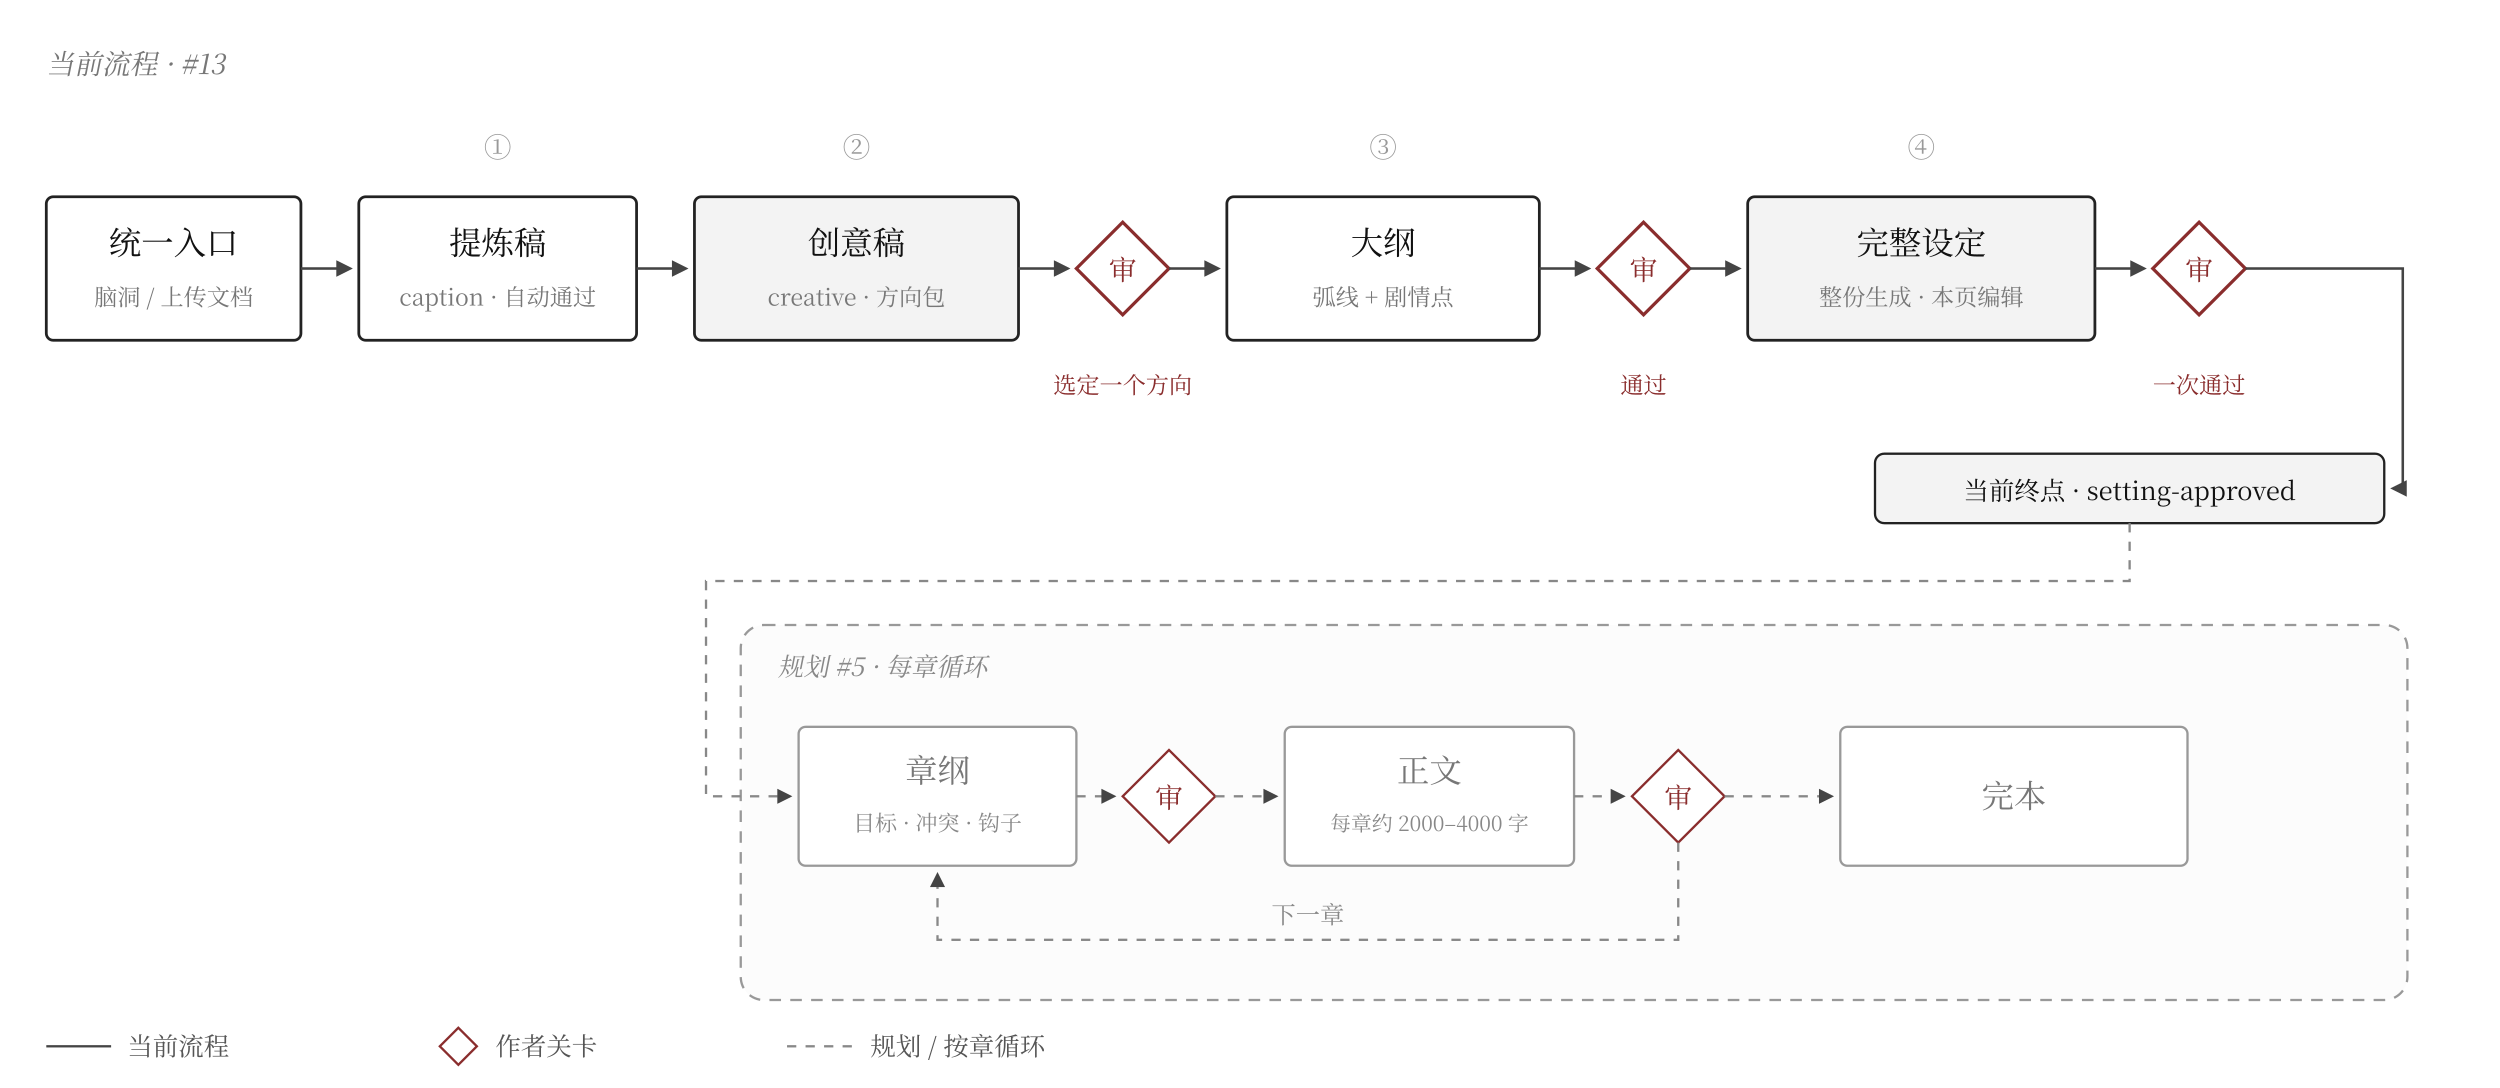
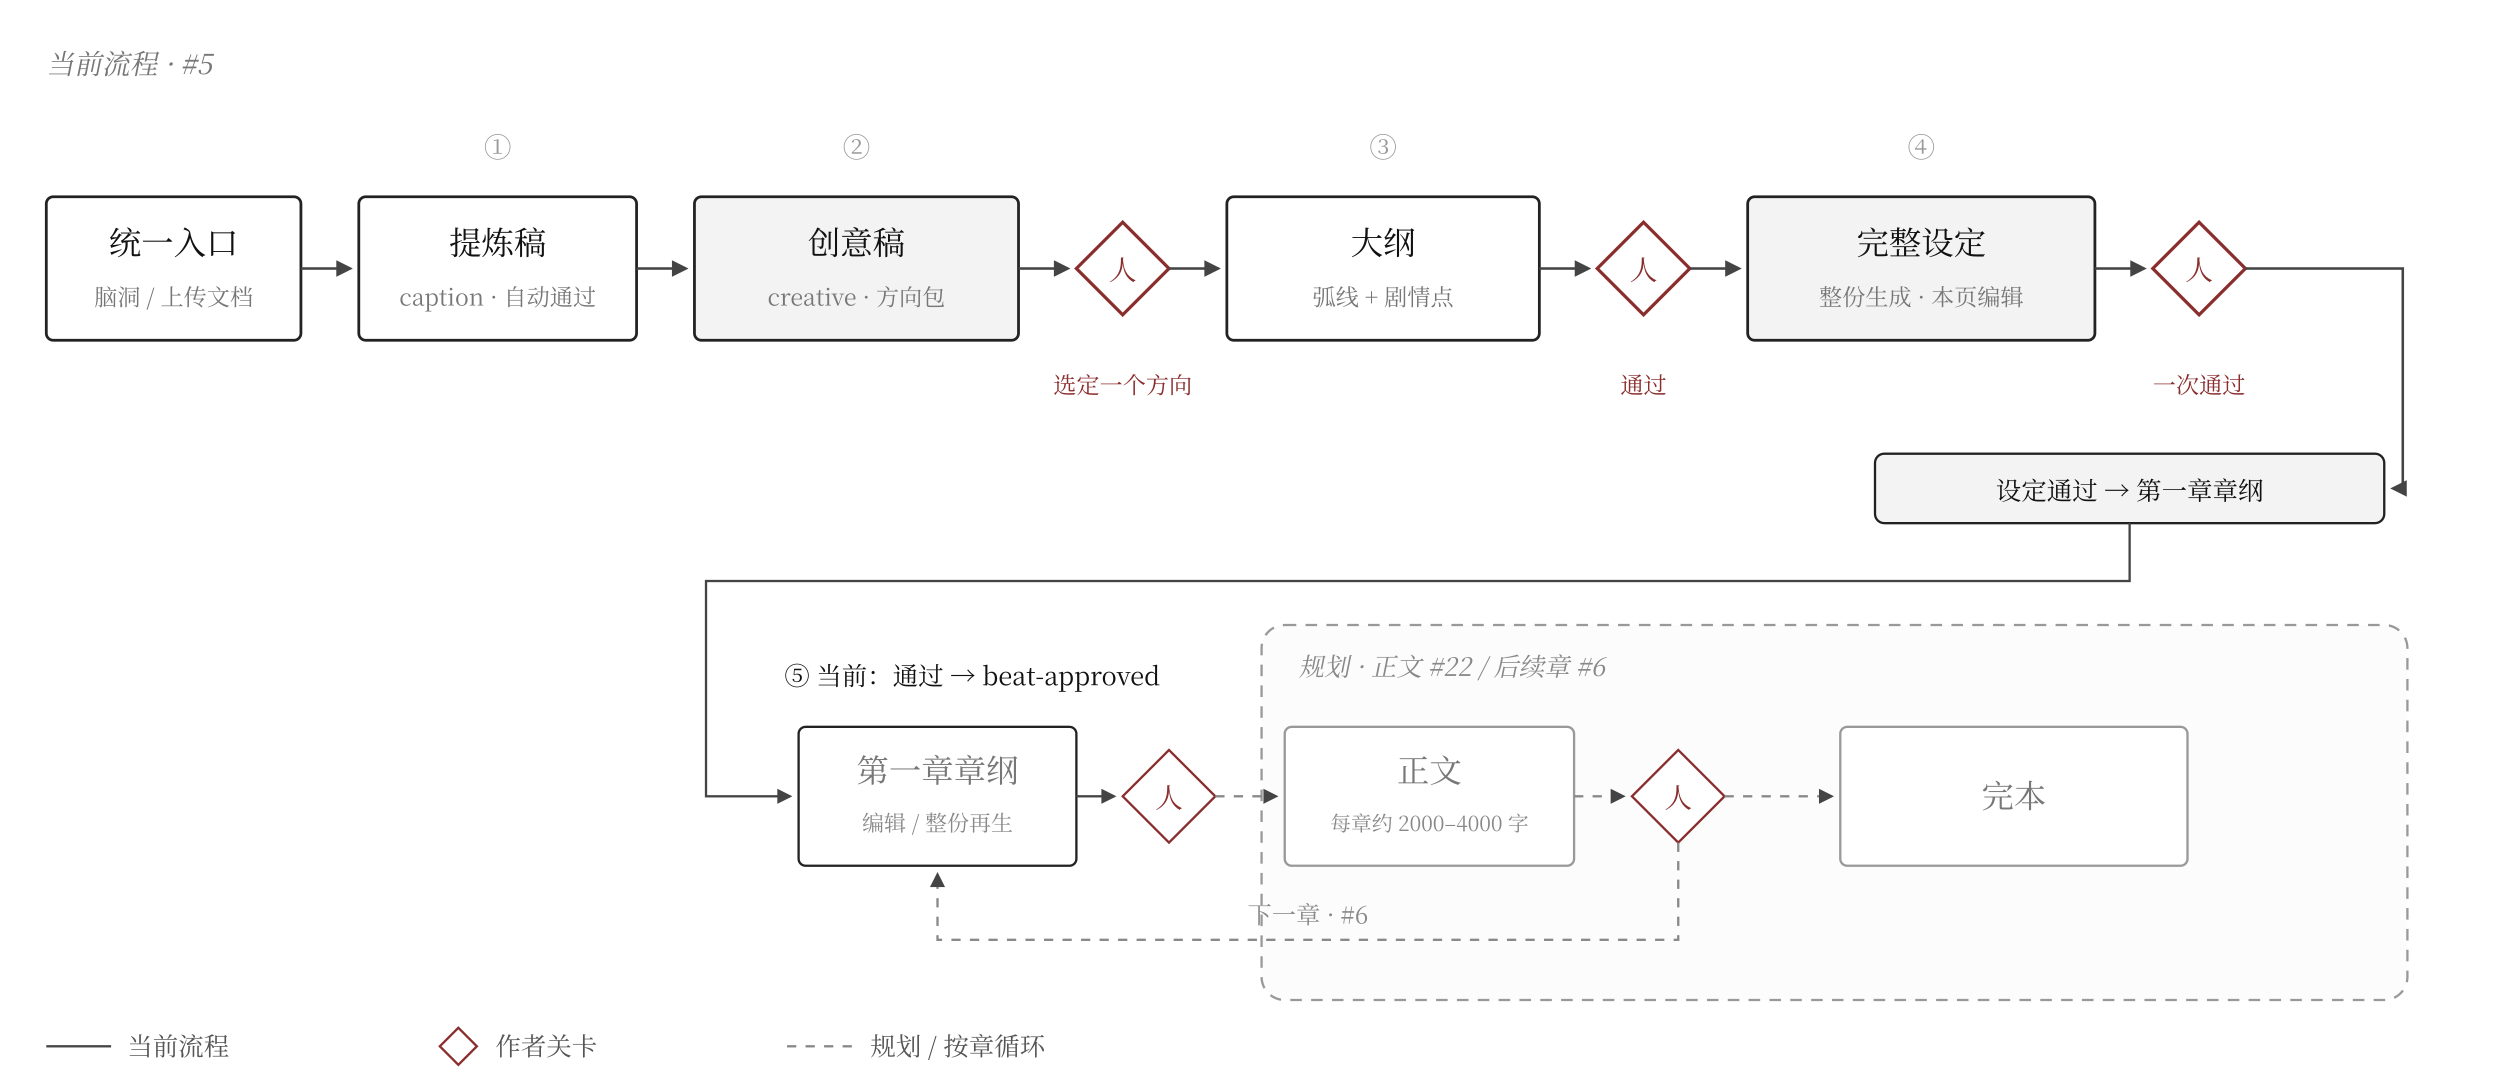
<svg xmlns="http://www.w3.org/2000/svg" width="1080" height="470" viewBox="0 0 1080 470" role="img" aria-labelledby="pipeline-title pipeline-desc" font-family="Georgia, 'Songti SC', 'Noto Serif CJK SC', serif">
  <defs>
    <marker id="arrow" viewBox="0 0 10 10" refX="8" refY="5" markerWidth="6.5" markerHeight="6.5" orient="auto-start-reverse">
      <path d="M 0 0 L 10 5 L 0 10 z" fill="#444444" />
    </marker>
  </defs>
  <rect x="0" y="0" width="1080" height="470" fill="#ffffff" />
-   <text x="20" y="32" font-size="12" font-style="italic" fill="#777777">当前流程 · #13</text>
+   <text x="20" y="32" font-size="12" font-style="italic" fill="#777777">当前流程 · #5</text>
  <rect x="20" y="85" width="110" height="62" rx="3" fill="#ffffff" stroke="#222222" stroke-width="1.2" />
  <text x="75" y="110" text-anchor="middle" font-size="14" fill="#111111">统一入口</text>
  <text x="75" y="132" text-anchor="middle" font-size="10" fill="#777777">脑洞 / 上传文档</text>
  <text x="215" y="68" text-anchor="middle" font-size="12" fill="#999999">①</text>
  <rect x="155" y="85" width="120" height="62" rx="3" fill="#ffffff" stroke="#222222" stroke-width="1.2" />
  <text x="215" y="110" text-anchor="middle" font-size="14" fill="#111111">提炼稿</text>
  <text x="215" y="132" text-anchor="middle" font-size="10" fill="#777777">caption · 自动通过</text>
  <text x="370" y="68" text-anchor="middle" font-size="12" fill="#999999">②</text>
  <rect x="300" y="85" width="140" height="62" rx="3" fill="#f3f3f3" stroke="#222222" stroke-width="1.2" />
  <text x="370" y="110" text-anchor="middle" font-size="14" fill="#111111">创意稿</text>
  <text x="370" y="132" text-anchor="middle" font-size="10" fill="#777777">creative · 方向包</text>
  <polygon points="485,96 505,116 485,136 465,116" fill="#ffffff" stroke="#8a2d2d" stroke-width="1.4" />
-   <text x="485" y="121" text-anchor="middle" font-size="12" fill="#8a2d2d">审</text>
+   <text x="485" y="121" text-anchor="middle" font-size="12" fill="#8a2d2d">人</text>
  <text x="485" y="170" text-anchor="middle" font-size="10" fill="#8a2d2d">选定一个方向</text>
  <text x="597.5" y="68" text-anchor="middle" font-size="12" fill="#999999">③</text>
  <rect x="530" y="85" width="135" height="62" rx="3" fill="#ffffff" stroke="#222222" stroke-width="1.2" />
  <text x="597.5" y="110" text-anchor="middle" font-size="14" fill="#111111">大纲</text>
  <text x="597.5" y="132" text-anchor="middle" font-size="10" fill="#777777">弧线 + 剧情点</text>
  <polygon points="710,96 730,116 710,136 690,116" fill="#ffffff" stroke="#8a2d2d" stroke-width="1.4" />
-   <text x="710" y="121" text-anchor="middle" font-size="12" fill="#8a2d2d">审</text>
+   <text x="710" y="121" text-anchor="middle" font-size="12" fill="#8a2d2d">人</text>
  <text x="710" y="170" text-anchor="middle" font-size="10" fill="#8a2d2d">通过</text>
  <text x="830" y="68" text-anchor="middle" font-size="12" fill="#999999">④</text>
  <rect x="755" y="85" width="150" height="62" rx="3" fill="#f3f3f3" stroke="#222222" stroke-width="1.2" />
  <text x="830" y="110" text-anchor="middle" font-size="14" fill="#111111">完整设定</text>
  <text x="830" y="132" text-anchor="middle" font-size="10" fill="#777777">整份生成 · 本页编辑</text>
  <polygon points="950,96 970,116 950,136 930,116" fill="#ffffff" stroke="#8a2d2d" stroke-width="1.4" />
-   <text x="950" y="121" text-anchor="middle" font-size="12" fill="#8a2d2d">审</text>
+   <text x="950" y="121" text-anchor="middle" font-size="12" fill="#8a2d2d">人</text>
  <text x="950" y="170" text-anchor="middle" font-size="10" fill="#8a2d2d">一次通过</text>
  <g stroke="#444444" stroke-width="1.1" marker-end="url(#arrow)">
    <line x1="130" y1="116" x2="151" y2="116" />
    <line x1="275" y1="116" x2="296" y2="116" />
    <line x1="440" y1="116" x2="461" y2="116" />
    <line x1="505" y1="116" x2="526" y2="116" />
    <line x1="665" y1="116" x2="686" y2="116" />
    <line x1="730" y1="116" x2="751" y2="116" />
    <line x1="905" y1="116" x2="926" y2="116" />
  </g>
  <path d="M 970 116 H 1038 V 211 H 1034" fill="none" stroke="#444444" stroke-width="1.1" marker-end="url(#arrow)" />
  <rect x="810" y="196" width="220" height="30" rx="4" fill="#f3f3f3" stroke="#222222" />
-   <text x="920" y="216" text-anchor="middle" font-size="11" fill="#111111">当前终点 · setting-approved</text>
-   <rect x="320" y="270" width="720" height="162" rx="10" fill="#fcfcfc" stroke="#999999" stroke-dasharray="5 4" />
-   <text x="336" y="292" font-size="11" font-style="italic" fill="#888888">规划 #5 · 每章循环</text>
-   <path d="M 920 226 V 251 H 305 V 344 H 341" fill="none" stroke="#888888" stroke-dasharray="4 4" marker-end="url(#arrow)" />
-   <rect x="345" y="314" width="120" height="60" rx="3" fill="#ffffff" stroke="#999999" />
-   <text x="405" y="338" text-anchor="middle" font-size="14" fill="#777777">章纲</text>
-   <text x="405" y="359" text-anchor="middle" font-size="9.5" fill="#888888">目标 · 冲突 · 钩子</text>
+   <text x="920" y="216" text-anchor="middle" font-size="11" fill="#111111">设定通过 → 第一章章纲</text>
+   <text x="420" y="296" text-anchor="middle" font-size="11" fill="#111111">⑤ 当前：通过 → beat-approved</text>
+   <rect x="545" y="270" width="495" height="162" rx="10" fill="#fcfcfc" stroke="#999999" stroke-dasharray="5 4" />
+   <text x="561" y="292" font-size="11" font-style="italic" fill="#888888">规划 · 正文 #22 / 后续章 #6</text>
+   <path d="M 920 226 V 251 H 305 V 344 H 341" fill="none" stroke="#444444" marker-end="url(#arrow)" />
+   <rect x="345" y="314" width="120" height="60" rx="3" fill="#ffffff" stroke="#222222" />
+   <text x="405" y="338" text-anchor="middle" font-size="14" fill="#777777">第一章章纲</text>
+   <text x="405" y="359" text-anchor="middle" font-size="9.5" fill="#888888">编辑 / 整份再生</text>
  <polygon points="505,324 525,344 505,364 485,344" fill="#ffffff" stroke="#8a2d2d" />
-   <text x="505" y="349" text-anchor="middle" font-size="12" fill="#8a2d2d">审</text>
+   <text x="505" y="349" text-anchor="middle" font-size="12" fill="#8a2d2d">人</text>
  <rect x="555" y="314" width="125" height="60" rx="3" fill="#ffffff" stroke="#999999" />
  <text x="617.5" y="338" text-anchor="middle" font-size="14" fill="#777777">正文</text>
  <text x="617.5" y="359" text-anchor="middle" font-size="9" fill="#888888">每章约 2000–4000 字</text>
  <polygon points="725,324 745,344 725,364 705,344" fill="#ffffff" stroke="#8a2d2d" />
-   <text x="725" y="349" text-anchor="middle" font-size="12" fill="#8a2d2d">审</text>
+   <text x="725" y="349" text-anchor="middle" font-size="12" fill="#8a2d2d">人</text>
  <rect x="795" y="314" width="150" height="60" rx="3" fill="#ffffff" stroke="#999999" />
  <text x="870" y="349" text-anchor="middle" font-size="14" fill="#777777">完本</text>
  <g stroke="#888888" stroke-width="1" stroke-dasharray="4 4" marker-end="url(#arrow)">
-     <line x1="465" y1="344" x2="481" y2="344" />
+     <line x1="465" y1="344" x2="481" y2="344" stroke="#444444" stroke-dasharray="none" />
    <line x1="525" y1="344" x2="551" y2="344" />
    <line x1="680" y1="344" x2="701" y2="344" />
    <line x1="745" y1="344" x2="791" y2="344" />
    <path d="M 725 364 V 406 H 405 V 378" fill="none" />
  </g>
-   <text x="565" y="399" text-anchor="middle" font-size="10.5" fill="#888888">下一章</text>
+   <text x="565" y="399" text-anchor="middle" font-size="10.5" fill="#888888">下一章 · #6</text>
  <line x1="20" y1="452" x2="48" y2="452" stroke="#444444" />
  <text x="55" y="456" font-size="11" fill="#555555">当前流程</text>
  <polygon points="198,444 206,452 198,460 190,452" fill="#ffffff" stroke="#8a2d2d" />
  <text x="214" y="456" font-size="11" fill="#555555">作者关卡</text>
  <line x1="340" y1="452" x2="368" y2="452" stroke="#888888" stroke-dasharray="4 4" />
  <text x="376" y="456" font-size="11" fill="#555555">规划 / 按章循环</text>
</svg>
